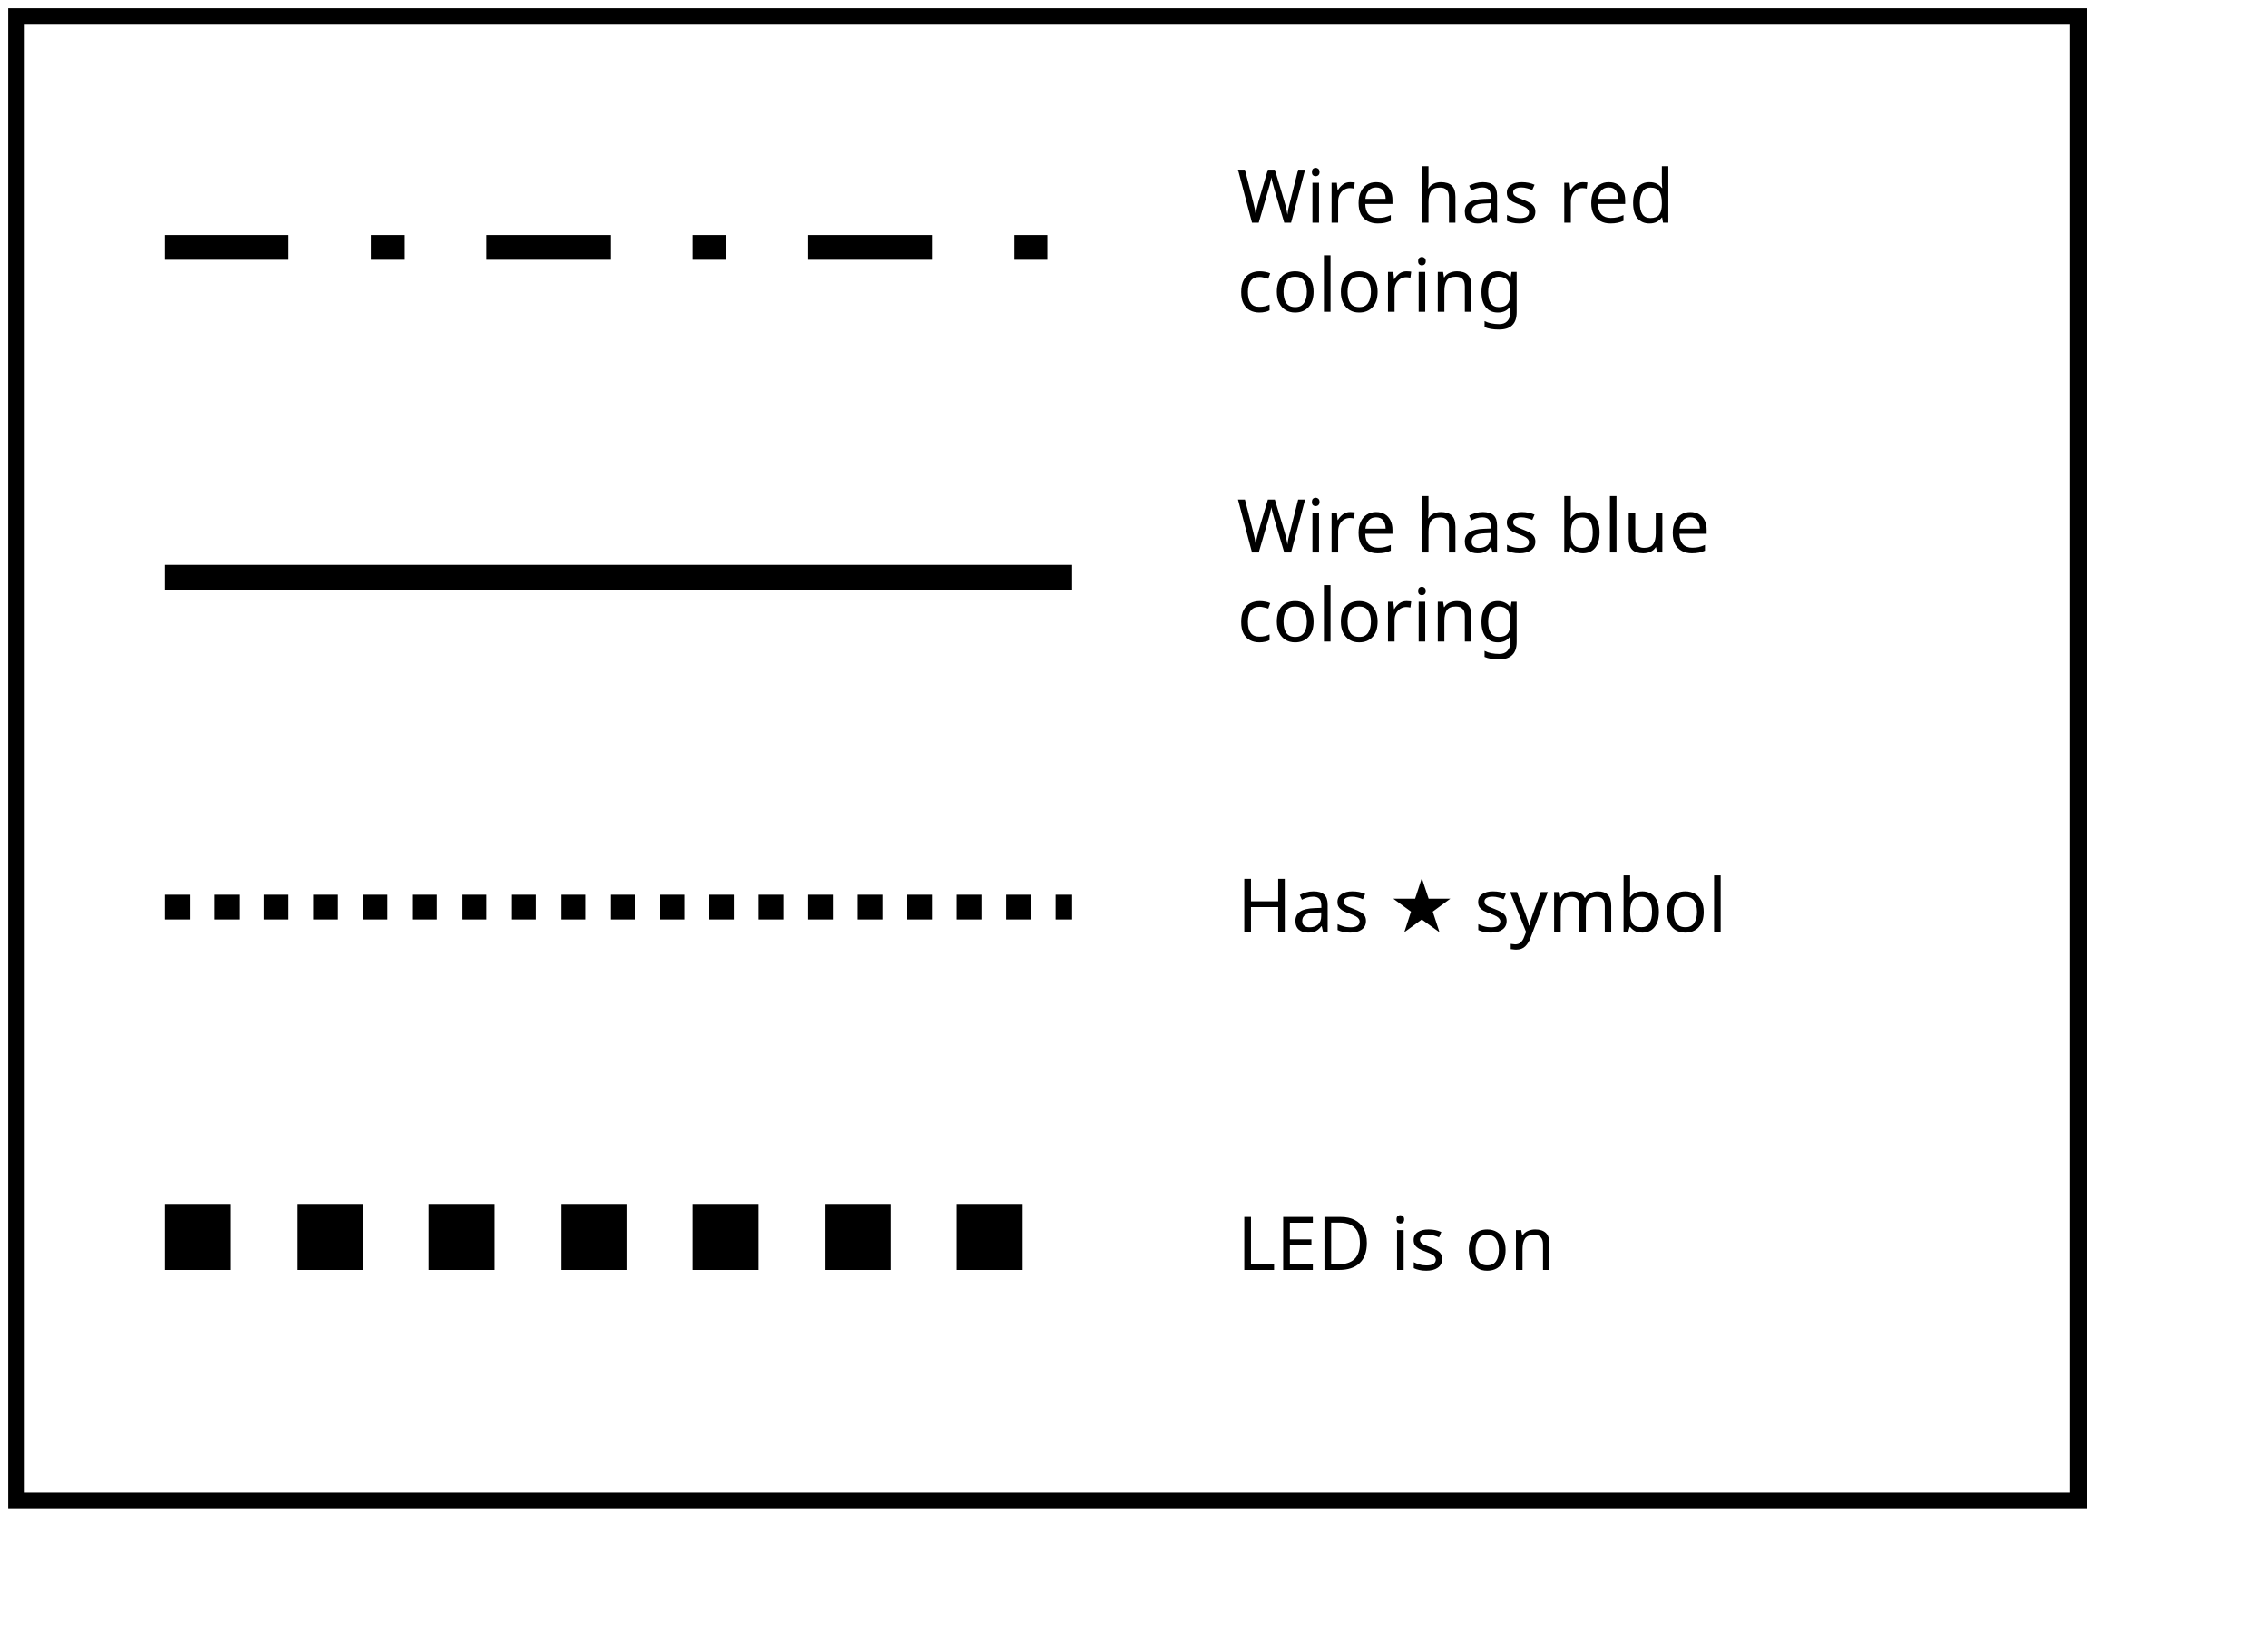
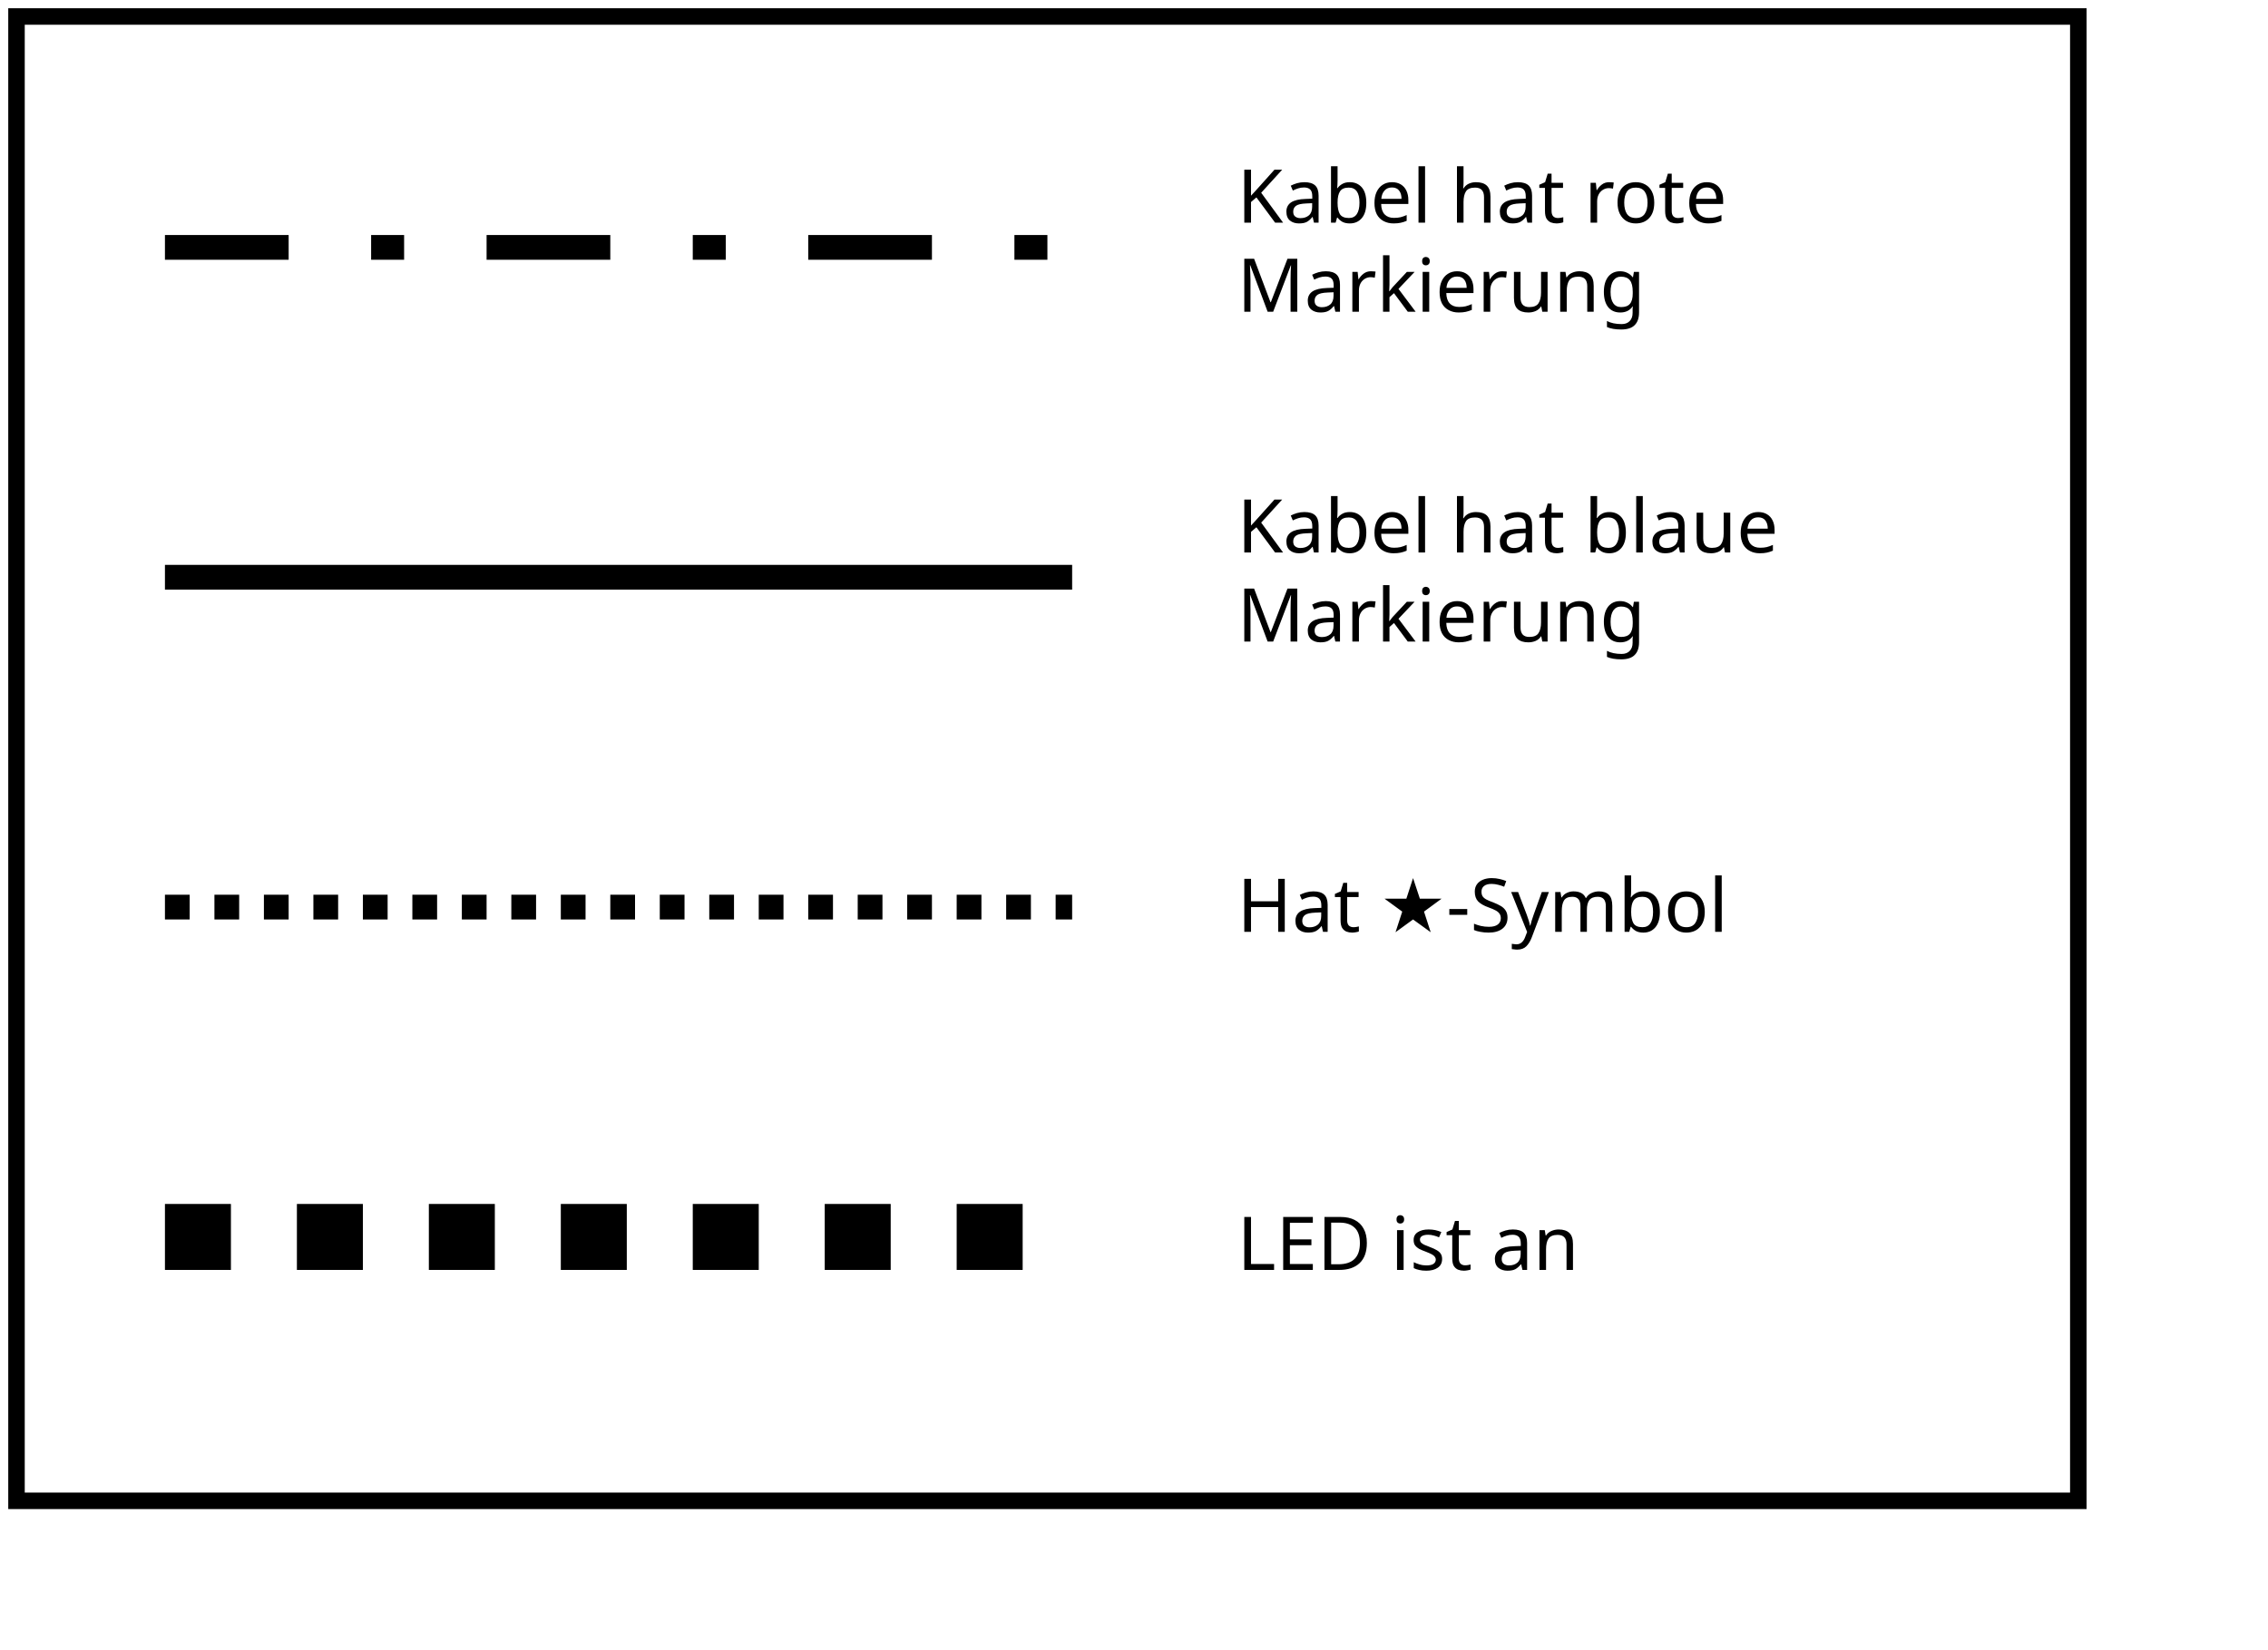
<svg xmlns="http://www.w3.org/2000/svg" width="100%" height="100%" viewBox="0 0 275 200" preserveAspectRatio="xMidYMid meet" version="1.1">
  <rect x="2" y="2" width="250" height="180" stroke="black" fill="none" stroke-width="2" stroke-dasharray="" />
  <line x1="20" x2="130" y1="30" y2="30" stroke="black" stroke-width="3" stroke-dasharray="15,10,4,10" fill="none" />
  <line x1="20" x2="130" y1="70" y2="70" stroke="black" stroke-width="3" stroke-dasharray="" fill="none" />
  <line x1="20" x2="130" y1="110" y2="110" stroke="black" stroke-width="3" stroke-dasharray="3" fill="none" />
  <line x1="20" x2="130" y1="150" y2="150" stroke="black" stroke-width="8" stroke-dasharray="8" fill="none" />
  <text font-family="Special Elite, sans-serif" text-anchor="left-middle" x="150" y="27" font-size="0.75em">
-     <tspan>Wire has red</tspan>
-     <tspan x="150" dy="1.2em">coloring</tspan>
+     <tspan>Kabel hat rote</tspan>
+     <tspan x="150" dy="1.2em">Markierung</tspan>
  </text>
  <text font-family="Special Elite, sans-serif" text-anchor="left-middle" x="150" y="67" font-size="0.75em">
-     <tspan>Wire has blue</tspan>
-     <tspan x="150" dy="1.2em">coloring</tspan>
+     <tspan>Kabel hat blaue</tspan>
+     <tspan x="150" dy="1.2em">Markierung</tspan>
  </text>
  <text font-family="Special Elite, sans-serif" text-anchor="left-middle" x="150" y="113" font-size="0.75em">
-     <tspan>Has ★ symbol</tspan>
+     <tspan>Hat ★-Symbol</tspan>
  </text>
  <text font-family="Special Elite, sans-serif" text-anchor="left-middle" x="150" y="154" font-size="0.75em">
-     <tspan>LED is on</tspan>
+     <tspan>LED ist an</tspan>
  </text>
</svg>
